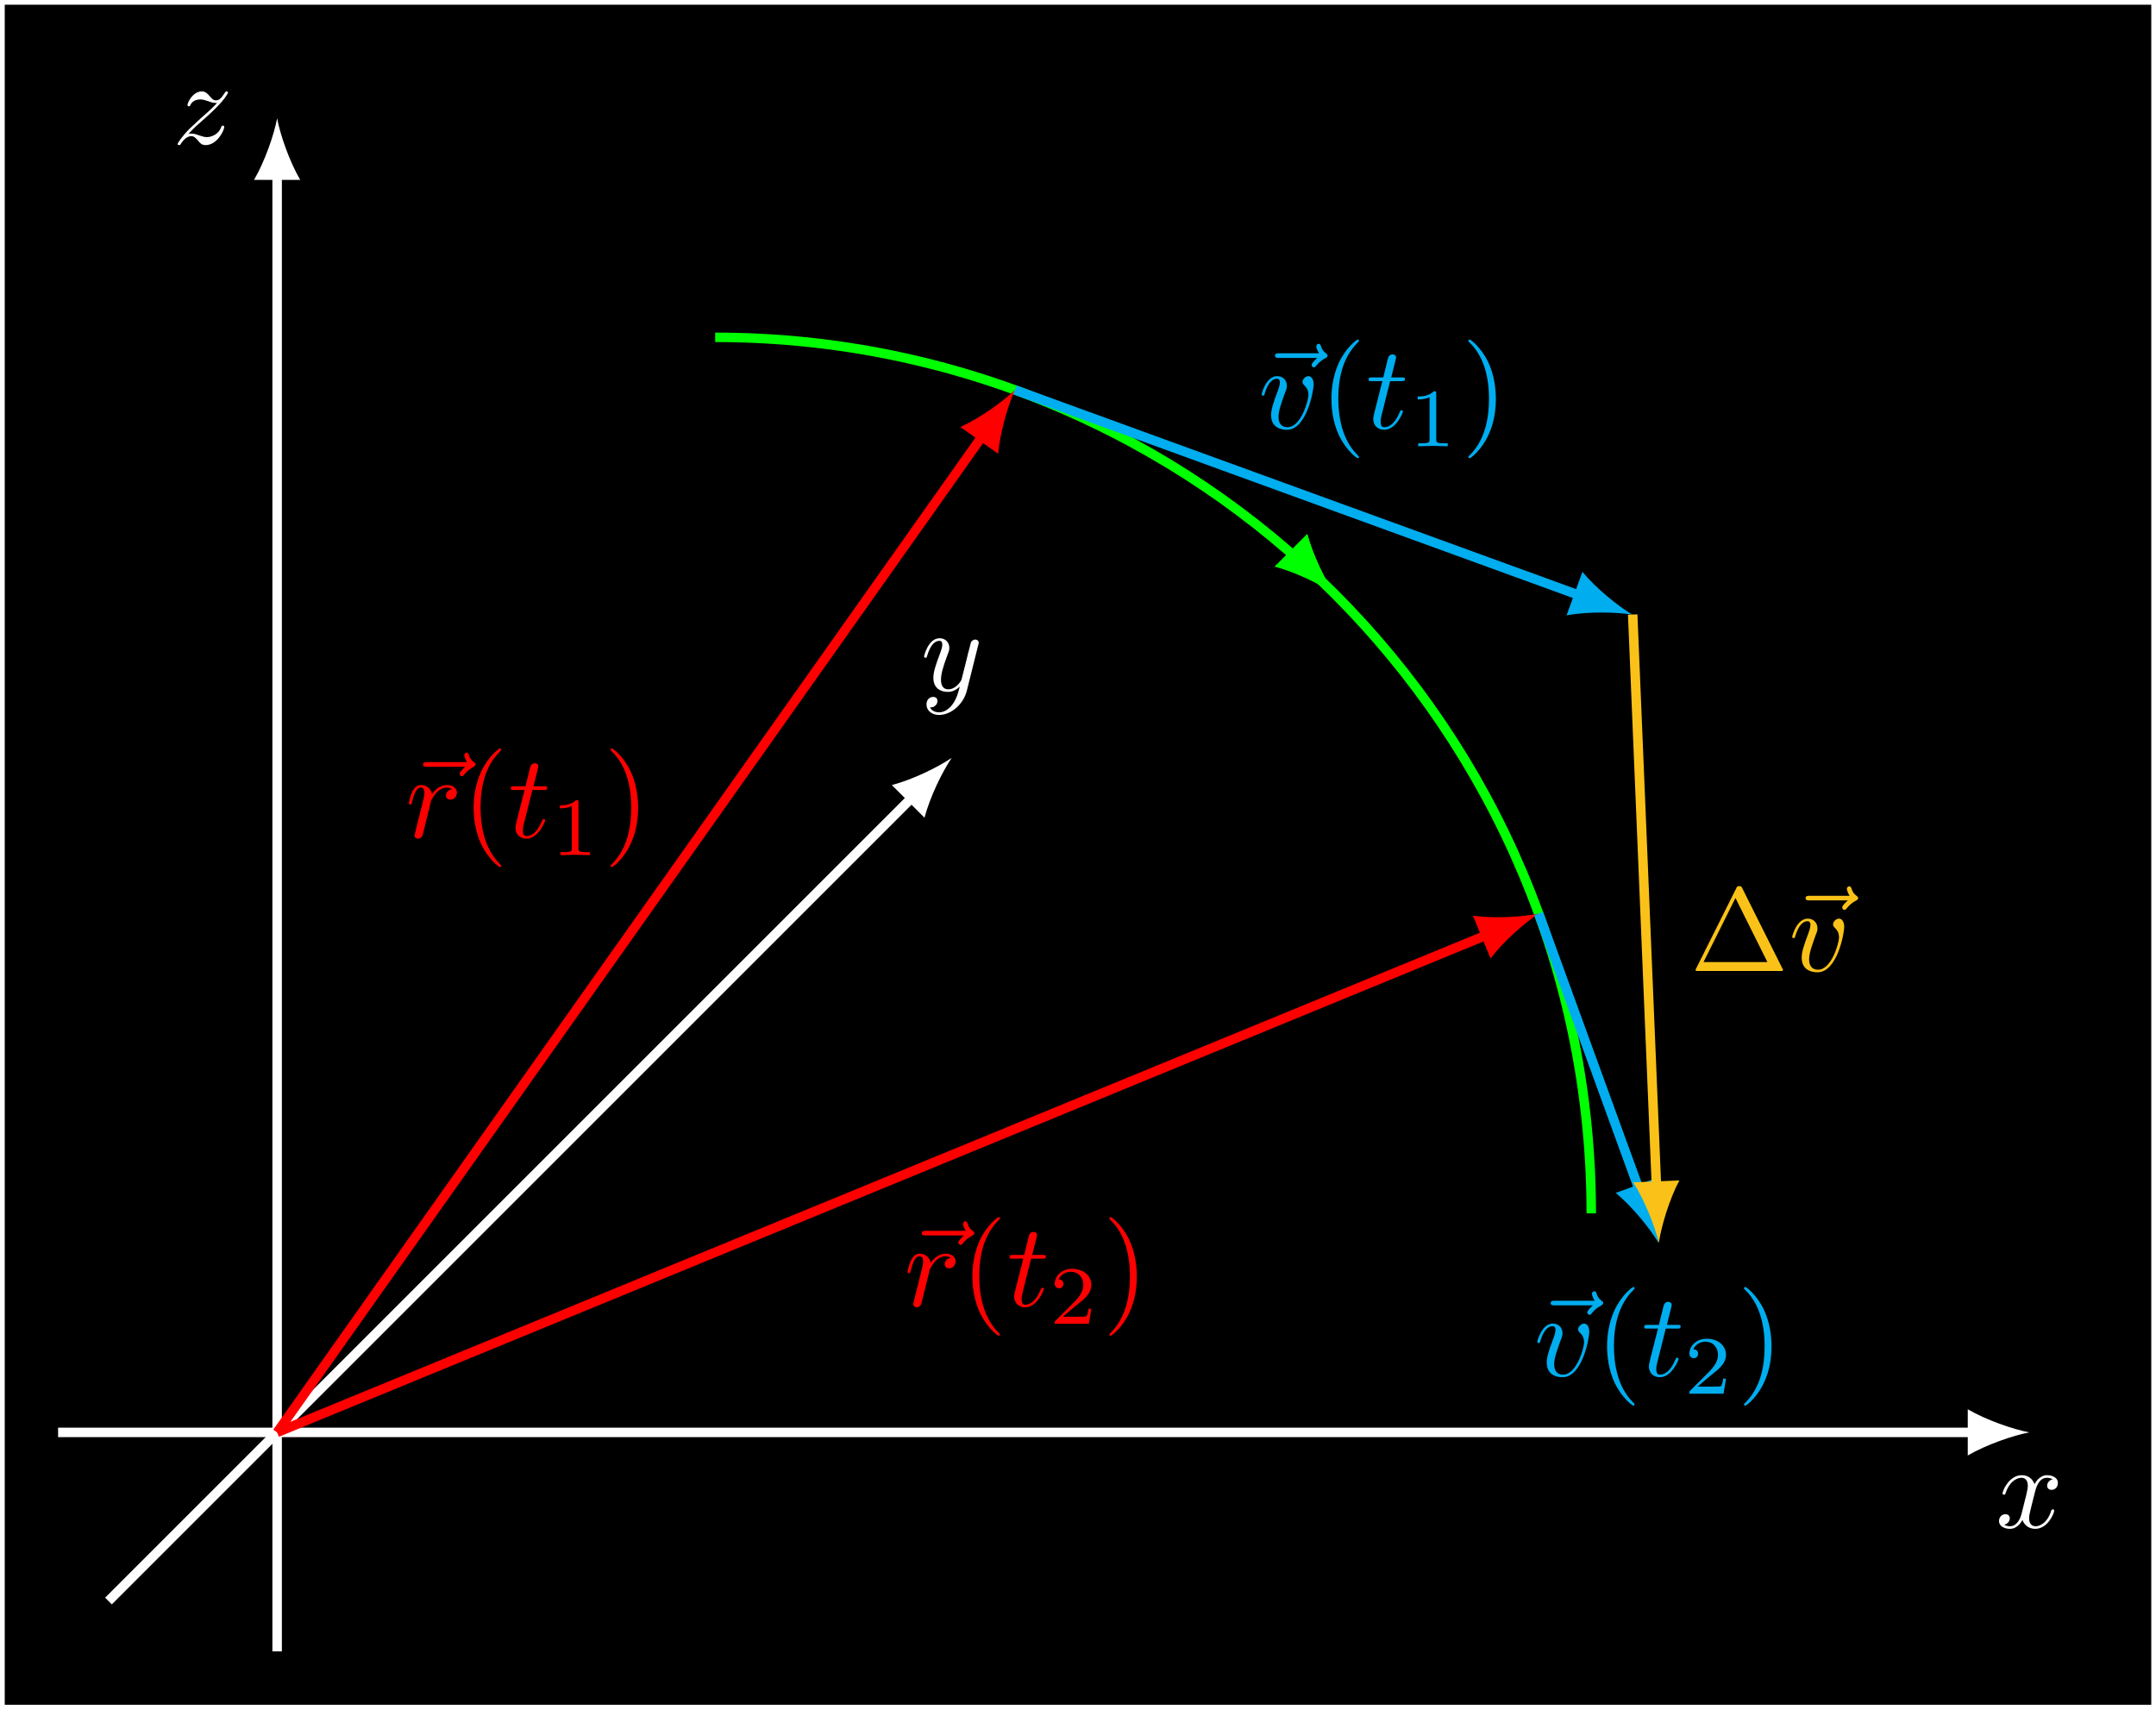
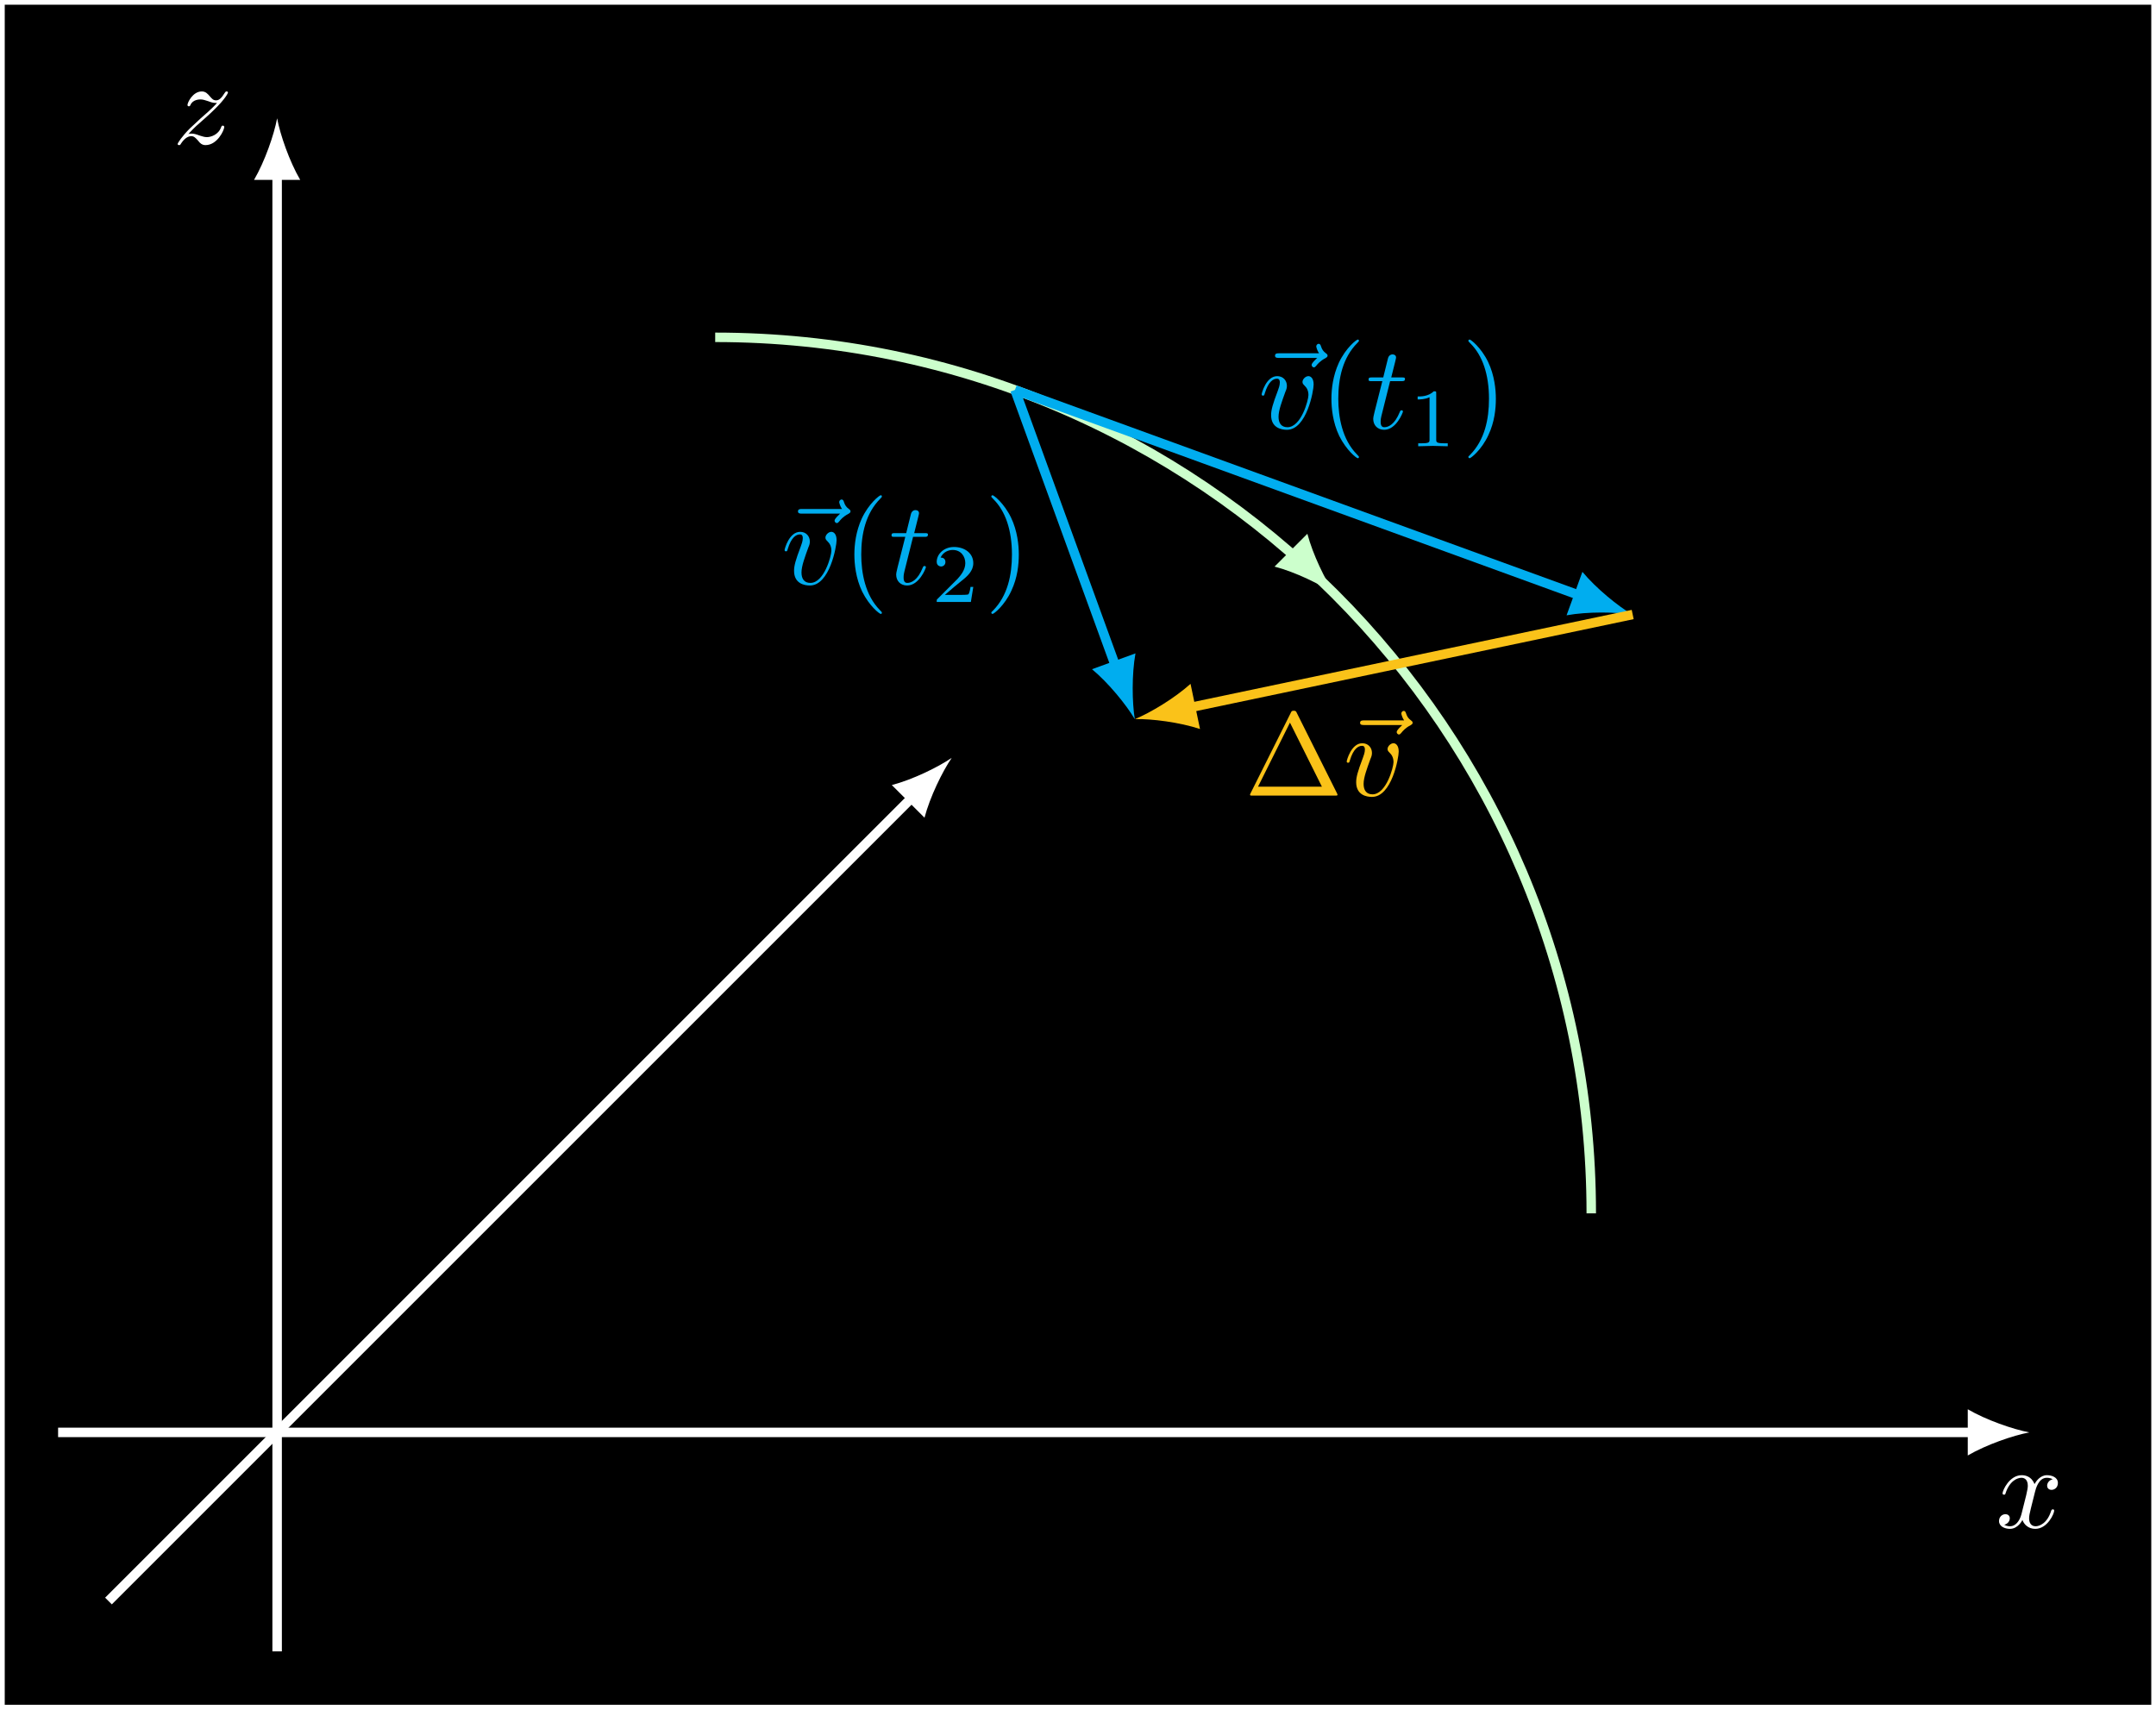
<svg xmlns="http://www.w3.org/2000/svg" xmlns:xlink="http://www.w3.org/1999/xlink" width="181.37pt" height="143.818pt" viewBox="0 0 181.37 143.818" version="1.1">
  <defs>
    <g>
      <symbol overflow="visible" id="glyph0-0">
        <path style="stroke:none;" d="" />
      </symbol>
      <symbol overflow="visible" id="glyph0-1">
        <path style="stroke:none;" d="M 3.328 -3.016 C 3.391 -3.266 3.625 -4.188 4.312 -4.188 C 4.359 -4.188 4.609 -4.188 4.812 -4.062 C 4.531 -4 4.344 -3.766 4.344 -3.516 C 4.344 -3.359 4.453 -3.172 4.719 -3.172 C 4.938 -3.172 5.25 -3.344 5.25 -3.75 C 5.25 -4.266 4.672 -4.406 4.328 -4.406 C 3.75 -4.406 3.406 -3.875 3.281 -3.656 C 3.031 -4.312 2.5 -4.406 2.203 -4.406 C 1.172 -4.406 0.594 -3.125 0.594 -2.875 C 0.594 -2.766 0.703 -2.766 0.719 -2.766 C 0.797 -2.766 0.828 -2.797 0.844 -2.875 C 1.188 -3.938 1.844 -4.188 2.188 -4.188 C 2.375 -4.188 2.719 -4.094 2.719 -3.516 C 2.719 -3.203 2.547 -2.547 2.188 -1.141 C 2.031 -0.531 1.672 -0.109 1.234 -0.109 C 1.172 -0.109 0.953 -0.109 0.734 -0.234 C 0.984 -0.297 1.203 -0.5 1.203 -0.781 C 1.203 -1.047 0.984 -1.125 0.844 -1.125 C 0.531 -1.125 0.297 -0.875 0.297 -0.547 C 0.297 -0.094 0.781 0.109 1.219 0.109 C 1.891 0.109 2.25 -0.594 2.266 -0.641 C 2.391 -0.281 2.75 0.109 3.344 0.109 C 4.375 0.109 4.938 -1.172 4.938 -1.422 C 4.938 -1.531 4.859 -1.531 4.828 -1.531 C 4.734 -1.531 4.719 -1.484 4.688 -1.422 C 4.359 -0.344 3.688 -0.109 3.375 -0.109 C 2.984 -0.109 2.828 -0.422 2.828 -0.766 C 2.828 -0.984 2.875 -1.203 2.984 -1.641 Z M 3.328 -3.016 " />
      </symbol>
      <symbol overflow="visible" id="glyph0-2">
        <path style="stroke:none;" d="M 1.328 -0.828 C 1.859 -1.406 2.156 -1.656 2.516 -1.969 C 2.516 -1.969 3.125 -2.5 3.484 -2.859 C 4.438 -3.781 4.656 -4.266 4.656 -4.312 C 4.656 -4.406 4.562 -4.406 4.547 -4.406 C 4.469 -4.406 4.453 -4.391 4.391 -4.297 C 4.094 -3.812 3.891 -3.656 3.656 -3.656 C 3.406 -3.656 3.297 -3.812 3.141 -3.984 C 2.953 -4.203 2.781 -4.406 2.453 -4.406 C 1.703 -4.406 1.25 -3.484 1.25 -3.266 C 1.25 -3.219 1.281 -3.156 1.359 -3.156 C 1.453 -3.156 1.469 -3.203 1.5 -3.266 C 1.688 -3.734 2.266 -3.734 2.344 -3.734 C 2.547 -3.734 2.734 -3.672 2.969 -3.594 C 3.375 -3.438 3.484 -3.438 3.734 -3.438 C 3.375 -3.016 2.547 -2.297 2.359 -2.141 L 1.453 -1.297 C 0.781 -0.625 0.422 -0.062 0.422 0.016 C 0.422 0.109 0.531 0.109 0.547 0.109 C 0.625 0.109 0.641 0.094 0.703 -0.016 C 0.938 -0.375 1.234 -0.641 1.562 -0.641 C 1.781 -0.641 1.891 -0.547 2.141 -0.266 C 2.297 -0.047 2.484 0.109 2.766 0.109 C 3.766 0.109 4.344 -1.156 4.344 -1.422 C 4.344 -1.469 4.297 -1.531 4.219 -1.531 C 4.125 -1.531 4.109 -1.469 4.078 -1.391 C 3.844 -0.75 3.203 -0.562 2.875 -0.562 C 2.688 -0.562 2.5 -0.625 2.297 -0.688 C 1.953 -0.812 1.797 -0.859 1.594 -0.859 C 1.578 -0.859 1.422 -0.859 1.328 -0.828 Z M 1.328 -0.828 " />
      </symbol>
      <symbol overflow="visible" id="glyph0-3">
-         <path style="stroke:none;" d="M 4.844 -3.797 C 4.891 -3.938 4.891 -3.953 4.891 -4.031 C 4.891 -4.203 4.75 -4.297 4.594 -4.297 C 4.5 -4.297 4.344 -4.234 4.25 -4.094 C 4.234 -4.031 4.141 -3.734 4.109 -3.547 C 4.031 -3.297 3.969 -3.016 3.906 -2.75 L 3.453 -0.953 C 3.422 -0.812 2.984 -0.109 2.328 -0.109 C 1.828 -0.109 1.719 -0.547 1.719 -0.922 C 1.719 -1.375 1.891 -2 2.219 -2.875 C 2.375 -3.281 2.422 -3.391 2.422 -3.594 C 2.422 -4.031 2.109 -4.406 1.609 -4.406 C 0.656 -4.406 0.297 -2.953 0.297 -2.875 C 0.297 -2.766 0.391 -2.766 0.406 -2.766 C 0.516 -2.766 0.516 -2.797 0.562 -2.953 C 0.844 -3.891 1.234 -4.188 1.578 -4.188 C 1.656 -4.188 1.828 -4.188 1.828 -3.875 C 1.828 -3.625 1.719 -3.359 1.656 -3.172 C 1.25 -2.109 1.078 -1.547 1.078 -1.078 C 1.078 -0.188 1.703 0.109 2.297 0.109 C 2.688 0.109 3.016 -0.062 3.297 -0.344 C 3.172 0.172 3.047 0.672 2.656 1.203 C 2.391 1.531 2.016 1.828 1.562 1.828 C 1.422 1.828 0.969 1.797 0.797 1.406 C 0.953 1.406 1.094 1.406 1.219 1.281 C 1.328 1.203 1.422 1.062 1.422 0.875 C 1.422 0.562 1.156 0.531 1.062 0.531 C 0.828 0.531 0.5 0.688 0.5 1.172 C 0.5 1.672 0.938 2.047 1.562 2.047 C 2.578 2.047 3.609 1.141 3.891 0.016 Z M 4.844 -3.797 " />
+         <path style="stroke:none;" d="M 5.359 -5.938 C 5.219 -5.797 4.891 -5.516 4.891 -5.344 C 4.891 -5.25 4.984 -5.141 5.078 -5.141 C 5.172 -5.141 5.219 -5.219 5.281 -5.281 C 5.391 -5.422 5.625 -5.703 6.062 -5.922 C 6.125 -5.969 6.234 -6.016 6.234 -6.125 C 6.234 -6.234 6.156 -6.281 6.094 -6.328 C 5.875 -6.484 5.766 -6.656 5.688 -6.891 C 5.656 -6.984 5.625 -7.125 5.484 -7.125 C 5.344 -7.125 5.281 -6.984 5.281 -6.906 C 5.281 -6.859 5.359 -6.547 5.516 -6.328 L 2.156 -6.328 C 2 -6.328 1.812 -6.328 1.812 -6.125 C 1.812 -5.938 2 -5.938 2.156 -5.938 Z M 5.359 -5.938 " />
      </symbol>
      <symbol overflow="visible" id="glyph0-4">
-         <path style="stroke:none;" d="M 5.359 -5.938 C 5.219 -5.797 4.891 -5.516 4.891 -5.344 C 4.891 -5.25 4.984 -5.141 5.078 -5.141 C 5.172 -5.141 5.219 -5.219 5.281 -5.281 C 5.391 -5.422 5.625 -5.703 6.062 -5.922 C 6.125 -5.969 6.234 -6.016 6.234 -6.125 C 6.234 -6.234 6.156 -6.281 6.094 -6.328 C 5.875 -6.484 5.766 -6.656 5.688 -6.891 C 5.656 -6.984 5.625 -7.125 5.484 -7.125 C 5.344 -7.125 5.281 -6.984 5.281 -6.906 C 5.281 -6.859 5.359 -6.547 5.516 -6.328 L 2.156 -6.328 C 2 -6.328 1.812 -6.328 1.812 -6.125 C 1.812 -5.938 2 -5.938 2.156 -5.938 Z M 5.359 -5.938 " />
+         <path style="stroke:none;" d="M 4.672 -3.703 C 4.672 -4.25 4.406 -4.406 4.234 -4.406 C 3.984 -4.406 3.734 -4.141 3.734 -3.922 C 3.734 -3.797 3.781 -3.734 3.891 -3.625 C 4.109 -3.422 4.234 -3.172 4.234 -2.812 C 4.234 -2.391 3.625 -0.109 2.469 -0.109 C 1.953 -0.109 1.719 -0.453 1.719 -0.984 C 1.719 -1.531 2 -2.266 2.297 -3.094 C 2.375 -3.266 2.422 -3.406 2.422 -3.594 C 2.422 -4.031 2.109 -4.406 1.609 -4.406 C 0.672 -4.406 0.297 -2.953 0.297 -2.875 C 0.297 -2.766 0.391 -2.766 0.406 -2.766 C 0.516 -2.766 0.516 -2.797 0.562 -2.953 C 0.859 -3.953 1.281 -4.188 1.578 -4.188 C 1.656 -4.188 1.828 -4.188 1.828 -3.875 C 1.828 -3.625 1.719 -3.344 1.656 -3.172 C 1.219 -2.016 1.094 -1.562 1.094 -1.125 C 1.094 -0.047 1.969 0.109 2.422 0.109 C 4.094 0.109 4.672 -3.188 4.672 -3.703 Z M 4.672 -3.703 " />
      </symbol>
      <symbol overflow="visible" id="glyph0-5">
-         <path style="stroke:none;" d="M 0.875 -0.594 C 0.844 -0.438 0.781 -0.203 0.781 -0.156 C 0.781 0.016 0.922 0.109 1.078 0.109 C 1.203 0.109 1.375 0.031 1.453 -0.172 C 1.469 -0.203 1.797 -1.562 1.844 -1.75 C 1.922 -2.078 2.109 -2.766 2.156 -3.047 C 2.203 -3.172 2.484 -3.641 2.719 -3.859 C 2.797 -3.922 3.094 -4.188 3.516 -4.188 C 3.781 -4.188 3.922 -4.062 3.938 -4.062 C 3.641 -4.016 3.422 -3.781 3.422 -3.516 C 3.422 -3.359 3.531 -3.172 3.797 -3.172 C 4.062 -3.172 4.344 -3.406 4.344 -3.766 C 4.344 -4.109 4.031 -4.406 3.516 -4.406 C 2.875 -4.406 2.438 -3.922 2.25 -3.641 C 2.156 -4.094 1.797 -4.406 1.328 -4.406 C 0.875 -4.406 0.688 -4.016 0.594 -3.844 C 0.422 -3.5 0.297 -2.906 0.297 -2.875 C 0.297 -2.766 0.391 -2.766 0.406 -2.766 C 0.516 -2.766 0.516 -2.781 0.578 -3 C 0.75 -3.703 0.953 -4.188 1.312 -4.188 C 1.469 -4.188 1.609 -4.109 1.609 -3.734 C 1.609 -3.516 1.578 -3.406 1.453 -2.891 Z M 0.875 -0.594 " />
-       </symbol>
-       <symbol overflow="visible" id="glyph0-6">
        <path style="stroke:none;" d="M 2.047 -3.984 L 2.984 -3.984 C 3.188 -3.984 3.297 -3.984 3.297 -4.188 C 3.297 -4.297 3.188 -4.297 3.016 -4.297 L 2.141 -4.297 C 2.5 -5.719 2.547 -5.906 2.547 -5.969 C 2.547 -6.141 2.422 -6.234 2.25 -6.234 C 2.219 -6.234 1.938 -6.234 1.859 -5.875 L 1.469 -4.297 L 0.531 -4.297 C 0.328 -4.297 0.234 -4.297 0.234 -4.109 C 0.234 -3.984 0.312 -3.984 0.516 -3.984 L 1.391 -3.984 C 0.672 -1.156 0.625 -0.984 0.625 -0.812 C 0.625 -0.266 1 0.109 1.547 0.109 C 2.562 0.109 3.125 -1.344 3.125 -1.422 C 3.125 -1.531 3.047 -1.531 3.016 -1.531 C 2.922 -1.531 2.906 -1.5 2.859 -1.391 C 2.438 -0.344 1.906 -0.109 1.562 -0.109 C 1.359 -0.109 1.25 -0.234 1.25 -0.562 C 1.25 -0.812 1.281 -0.875 1.312 -1.047 Z M 2.047 -3.984 " />
-       </symbol>
-       <symbol overflow="visible" id="glyph0-7">
-         <path style="stroke:none;" d="M 4.672 -3.703 C 4.672 -4.25 4.406 -4.406 4.234 -4.406 C 3.984 -4.406 3.734 -4.141 3.734 -3.922 C 3.734 -3.797 3.781 -3.734 3.891 -3.625 C 4.109 -3.422 4.234 -3.172 4.234 -2.812 C 4.234 -2.391 3.625 -0.109 2.469 -0.109 C 1.953 -0.109 1.719 -0.453 1.719 -0.984 C 1.719 -1.531 2 -2.266 2.297 -3.094 C 2.375 -3.266 2.422 -3.406 2.422 -3.594 C 2.422 -4.031 2.109 -4.406 1.609 -4.406 C 0.672 -4.406 0.297 -2.953 0.297 -2.875 C 0.297 -2.766 0.391 -2.766 0.406 -2.766 C 0.516 -2.766 0.516 -2.797 0.562 -2.953 C 0.859 -3.953 1.281 -4.188 1.578 -4.188 C 1.656 -4.188 1.828 -4.188 1.828 -3.875 C 1.828 -3.625 1.719 -3.344 1.656 -3.172 C 1.219 -2.016 1.094 -1.562 1.094 -1.125 C 1.094 -0.047 1.969 0.109 2.422 0.109 C 4.094 0.109 4.672 -3.188 4.672 -3.703 Z M 4.672 -3.703 " />
      </symbol>
      <symbol overflow="visible" id="glyph1-0">
        <path style="stroke:none;" d="" />
      </symbol>
      <symbol overflow="visible" id="glyph1-1">
        <path style="stroke:none;" d="M 3.297 2.391 C 3.297 2.359 3.297 2.344 3.125 2.172 C 1.891 0.922 1.562 -0.969 1.562 -2.5 C 1.562 -4.234 1.938 -5.969 3.172 -7.203 C 3.297 -7.328 3.297 -7.344 3.297 -7.375 C 3.297 -7.453 3.266 -7.484 3.203 -7.484 C 3.094 -7.484 2.203 -6.797 1.609 -5.531 C 1.109 -4.438 0.984 -3.328 0.984 -2.5 C 0.984 -1.719 1.094 -0.516 1.641 0.625 C 2.25 1.844 3.094 2.5 3.203 2.5 C 3.266 2.5 3.297 2.469 3.297 2.391 Z M 3.297 2.391 " />
      </symbol>
      <symbol overflow="visible" id="glyph1-2">
        <path style="stroke:none;" d="M 2.875 -2.5 C 2.875 -3.266 2.766 -4.469 2.219 -5.609 C 1.625 -6.828 0.766 -7.484 0.672 -7.484 C 0.609 -7.484 0.562 -7.438 0.562 -7.375 C 0.562 -7.344 0.562 -7.328 0.75 -7.141 C 1.734 -6.156 2.297 -4.578 2.297 -2.5 C 2.297 -0.781 1.938 0.969 0.703 2.219 C 0.562 2.344 0.562 2.359 0.562 2.391 C 0.562 2.453 0.609 2.5 0.672 2.5 C 0.766 2.5 1.672 1.812 2.25 0.547 C 2.766 -0.547 2.875 -1.656 2.875 -2.5 Z M 2.875 -2.5 " />
      </symbol>
      <symbol overflow="visible" id="glyph1-3">
        <path style="stroke:none;" d="M 4.406 -6.953 C 4.344 -7.094 4.312 -7.141 4.141 -7.141 C 3.984 -7.141 3.953 -7.094 3.891 -6.953 L 0.516 -0.203 C 0.469 -0.109 0.469 -0.094 0.469 -0.078 C 0.469 0 0.531 0 0.688 0 L 7.609 0 C 7.766 0 7.828 0 7.828 -0.078 C 7.828 -0.094 7.828 -0.109 7.781 -0.203 Z M 3.828 -6.141 L 6.516 -0.75 L 1.141 -0.75 Z M 3.828 -6.141 " />
      </symbol>
      <symbol overflow="visible" id="glyph2-0">
        <path style="stroke:none;" d="" />
      </symbol>
      <symbol overflow="visible" id="glyph2-1">
        <path style="stroke:none;" d="M 2.328 -4.438 C 2.328 -4.625 2.328 -4.625 2.125 -4.625 C 1.672 -4.188 1.047 -4.188 0.766 -4.188 L 0.766 -3.938 C 0.922 -3.938 1.391 -3.938 1.766 -4.125 L 1.766 -0.578 C 1.766 -0.344 1.766 -0.25 1.078 -0.25 L 0.812 -0.25 L 0.812 0 C 0.938 0 1.797 -0.031 2.047 -0.031 C 2.266 -0.031 3.141 0 3.297 0 L 3.297 -0.25 L 3.031 -0.25 C 2.328 -0.25 2.328 -0.344 2.328 -0.578 Z M 2.328 -4.438 " />
      </symbol>
      <symbol overflow="visible" id="glyph2-2">
        <path style="stroke:none;" d="M 3.516 -1.266 L 3.281 -1.266 C 3.266 -1.109 3.188 -0.703 3.094 -0.641 C 3.047 -0.594 2.516 -0.594 2.406 -0.594 L 1.125 -0.594 C 1.859 -1.234 2.109 -1.438 2.516 -1.766 C 3.031 -2.172 3.516 -2.609 3.516 -3.266 C 3.516 -4.109 2.781 -4.625 1.891 -4.625 C 1.031 -4.625 0.438 -4.016 0.438 -3.375 C 0.438 -3.031 0.734 -2.984 0.812 -2.984 C 0.969 -2.984 1.172 -3.109 1.172 -3.359 C 1.172 -3.484 1.125 -3.734 0.766 -3.734 C 0.984 -4.219 1.453 -4.375 1.781 -4.375 C 2.484 -4.375 2.844 -3.828 2.844 -3.266 C 2.844 -2.656 2.406 -2.188 2.188 -1.938 L 0.516 -0.266 C 0.438 -0.203 0.438 -0.188 0.438 0 L 3.312 0 Z M 3.516 -1.266 " />
      </symbol>
    </g>
    <clipPath id="clip1">
      <path d="M 0 0 L 181.371 0 L 181.371 143.816 L 0 143.816 Z M 0 0 " />
    </clipPath>
    <clipPath id="clip2">
      <path d="M 0 55 L 89 55 L 89 143.816 L 0 143.816 Z M 0 55 " />
    </clipPath>
  </defs>
  <g id="surface1">
    <g clip-path="url(#clip1)" clip-rule="nonzero">
      <path style="fill-rule:nonzero;fill:rgb(0%,0%,0%);fill-opacity:1;stroke-width:0.399;stroke-linecap:butt;stroke-linejoin:miter;stroke:rgb(100%,100%,100%);stroke-opacity:1;stroke-miterlimit:10;" d="M -23.113 -23.115 L -23.113 120.307 L 157.86 120.307 L 157.86 -23.115 Z M -23.113 -23.115 " transform="matrix(1,0,0,-1,23.312,120.506)" />
    </g>
    <path style="fill:none;stroke-width:0.797;stroke-linecap:butt;stroke-linejoin:miter;stroke:rgb(100%,100%,100%);stroke-opacity:1;stroke-miterlimit:10;" d="M -18.425 -0.002 L 142.743 -0.002 " transform="matrix(1,0,0,-1,23.312,120.506)" />
    <path style=" stroke:none;fill-rule:nonzero;fill:rgb(100%,100%,100%);fill-opacity:1;" d="M 170.715 120.508 C 169.336 120.246 167.09 119.469 165.535 118.562 L 165.535 122.449 C 167.09 121.543 169.336 120.766 170.715 120.508 " />
    <g style="fill:rgb(100%,100%,100%);fill-opacity:1;">
      <use xlink:href="#glyph0-1" x="167.867" y="128.514" />
    </g>
    <path style="fill:none;stroke-width:0.797;stroke-linecap:butt;stroke-linejoin:miter;stroke:rgb(100%,100%,100%);stroke-opacity:1;stroke-miterlimit:10;" d="M 0.001 -18.424 L 0.001 105.889 " transform="matrix(1,0,0,-1,23.312,120.506)" />
    <path style=" stroke:none;fill-rule:nonzero;fill:rgb(100%,100%,100%);fill-opacity:1;" d="M 23.312 9.953 C 23.055 11.336 22.277 13.578 21.371 15.133 L 25.254 15.133 C 24.348 13.578 23.57 11.336 23.312 9.953 " />
    <g style="fill:rgb(100%,100%,100%);fill-opacity:1;">
      <use xlink:href="#glyph0-2" x="14.522" y="12.099" />
    </g>
    <g clip-path="url(#clip2)" clip-rule="nonzero">
      <path style="fill:none;stroke-width:0.797;stroke-linecap:butt;stroke-linejoin:miter;stroke:rgb(100%,100%,100%);stroke-opacity:1;stroke-miterlimit:10;" d="M -14.187 -14.189 L 53.454 53.451 " transform="matrix(1,0,0,-1,23.312,120.506)" />
    </g>
    <path style=" stroke:none;fill-rule:nonzero;fill:rgb(100%,100%,100%);fill-opacity:1;" d="M 80.062 63.758 C 78.902 64.551 76.766 65.59 75.023 66.047 L 77.773 68.793 C 78.23 67.055 79.27 64.918 80.062 63.758 " />
-     <g style="fill:rgb(100%,100%,100%);fill-opacity:1;">
-       <use xlink:href="#glyph0-3" x="77.44" y="58.101" />
-     </g>
-     <path style="fill:none;stroke-width:0.797;stroke-linecap:butt;stroke-linejoin:miter;stroke:rgb(0%,100%,0%);stroke-opacity:1;stroke-miterlimit:10;" d="M 36.852 92.127 C 77.555 92.127 110.551 59.131 110.551 18.424 " transform="matrix(1,0,0,-1,23.312,120.506)" />
-     <path style=" stroke:none;fill-rule:nonzero;fill:rgb(0%,100%,0%);fill-opacity:1;" d="M 112.281 49.969 C 111.484 48.801 110.441 46.656 109.98 44.906 L 107.219 47.668 C 108.969 48.125 111.113 49.172 112.281 49.969 " />
-     <path style="fill:none;stroke-width:0.797;stroke-linecap:butt;stroke-linejoin:miter;stroke:rgb(100%,0%,0%);stroke-opacity:1;stroke-miterlimit:10;" d="M 0.001 -0.002 L 59.368 83.881 " transform="matrix(1,0,0,-1,23.312,120.506)" />
-     <path style=" stroke:none;fill-rule:nonzero;fill:rgb(100%,0%,0%);fill-opacity:1;" d="M 85.383 32.805 C 84.371 33.789 82.43 35.176 80.789 35.922 L 83.969 38.176 C 84.129 36.379 84.793 34.09 85.383 32.805 " />
-     <g style="fill:rgb(100%,0%,0%);fill-opacity:1;">
-       <use xlink:href="#glyph0-4" x="33.774" y="70.447" />
-     </g>
-     <g style="fill:rgb(100%,0%,0%);fill-opacity:1;">
-       <use xlink:href="#glyph0-5" x="34.093" y="70.447" />
-     </g>
-     <g style="fill:rgb(100%,0%,0%);fill-opacity:1;">
-       <use xlink:href="#glyph1-1" x="38.863" y="70.447" />
-     </g>
-     <g style="fill:rgb(100%,0%,0%);fill-opacity:1;">
-       <use xlink:href="#glyph0-6" x="42.737" y="70.447" />
-     </g>
-     <g style="fill:rgb(100%,0%,0%);fill-opacity:1;">
-       <use xlink:href="#glyph2-1" x="46.335" y="71.941" />
-     </g>
-     <g style="fill:rgb(100%,0%,0%);fill-opacity:1;">
-       <use xlink:href="#glyph1-2" x="50.804" y="70.447" />
-     </g>
-     <path style="fill:none;stroke-width:0.797;stroke-linecap:butt;stroke-linejoin:miter;stroke:rgb(100%,0%,0%);stroke-opacity:1;stroke-miterlimit:10;" d="M 0.001 -0.002 L 101.817 41.869 " transform="matrix(1,0,0,-1,23.312,120.506)" />
-     <path style=" stroke:none;fill-rule:nonzero;fill:rgb(100%,0%,0%);fill-opacity:1;" d="M 129.441 76.863 C 128.062 77.148 125.691 77.285 123.91 77.039 L 125.387 80.633 C 126.48 79.203 128.262 77.629 129.441 76.863 " />
-     <g style="fill:rgb(100%,0%,0%);fill-opacity:1;">
-       <use xlink:href="#glyph0-4" x="75.728" y="109.876" />
-     </g>
-     <g style="fill:rgb(100%,0%,0%);fill-opacity:1;">
-       <use xlink:href="#glyph0-5" x="76.047" y="109.876" />
-     </g>
-     <g style="fill:rgb(100%,0%,0%);fill-opacity:1;">
-       <use xlink:href="#glyph1-1" x="80.817" y="109.876" />
-     </g>
-     <g style="fill:rgb(100%,0%,0%);fill-opacity:1;">
-       <use xlink:href="#glyph0-6" x="84.691" y="109.876" />
-     </g>
-     <g style="fill:rgb(100%,0%,0%);fill-opacity:1;">
-       <use xlink:href="#glyph2-2" x="88.289" y="111.37" />
-     </g>
-     <g style="fill:rgb(100%,0%,0%);fill-opacity:1;">
-       <use xlink:href="#glyph1-2" x="92.758" y="109.876" />
-     </g>
+     <path style="fill:none;stroke-width:0.797;stroke-linecap:butt;stroke-linejoin:miter;stroke:rgb(79.999%,100%,79.999%);stroke-opacity:1;stroke-miterlimit:10;" d="M 36.852 92.127 C 77.555 92.127 110.551 59.131 110.551 18.424 " transform="matrix(1,0,0,-1,23.312,120.506)" />
+     <path style=" stroke:none;fill-rule:nonzero;fill:rgb(79.999%,100%,79.999%);fill-opacity:1;" d="M 112.281 49.969 C 111.484 48.801 110.441 46.656 109.98 44.906 L 107.219 47.668 C 108.969 48.125 111.113 49.172 112.281 49.969 " />
    <path style="fill:none;stroke-width:0.797;stroke-linecap:butt;stroke-linejoin:miter;stroke:rgb(0%,67.839%,93.729%);stroke-opacity:1;stroke-miterlimit:10;" d="M 62.071 87.701 L 109.626 70.393 " transform="matrix(1,0,0,-1,23.312,120.506)" />
    <path style=" stroke:none;fill-rule:nonzero;fill:rgb(0%,67.839%,93.729%);fill-opacity:1;" d="M 137.324 51.711 C 136.113 50.996 134.27 49.496 133.117 48.109 L 131.785 51.766 C 133.559 51.445 135.938 51.48 137.324 51.711 " />
    <g style="fill:rgb(0%,67.839%,93.729%);fill-opacity:1;">
-       <use xlink:href="#glyph0-4" x="105.447" y="36.05" />
+       <use xlink:href="#glyph0-3" x="105.447" y="36.05" />
    </g>
    <g style="fill:rgb(0%,67.839%,93.729%);fill-opacity:1;">
-       <use xlink:href="#glyph0-7" x="105.836" y="36.05" />
+       <use xlink:href="#glyph0-4" x="105.836" y="36.05" />
    </g>
    <g style="fill:rgb(0%,67.839%,93.729%);fill-opacity:1;">
      <use xlink:href="#glyph1-1" x="111.02" y="36.05" />
    </g>
    <g style="fill:rgb(0%,67.839%,93.729%);fill-opacity:1;">
-       <use xlink:href="#glyph0-6" x="114.895" y="36.05" />
+       <use xlink:href="#glyph0-5" x="114.895" y="36.05" />
    </g>
    <g style="fill:rgb(0%,67.839%,93.729%);fill-opacity:1;">
      <use xlink:href="#glyph2-1" x="118.492" y="37.544" />
    </g>
    <g style="fill:rgb(0%,67.839%,93.729%);fill-opacity:1;">
      <use xlink:href="#glyph1-2" x="122.962" y="36.05" />
    </g>
-     <path style="fill:none;stroke-width:0.797;stroke-linecap:butt;stroke-linejoin:miter;stroke:rgb(0%,67.839%,93.729%);stroke-opacity:1;stroke-miterlimit:10;" d="M 106.129 43.643 L 114.614 20.326 " transform="matrix(1,0,0,-1,23.312,120.506)" />
-     <path style=" stroke:none;fill-rule:nonzero;fill:rgb(0%,67.839%,93.729%);fill-opacity:1;" d="M 139.523 104.566 C 139.293 103.18 139.258 100.801 139.578 99.027 L 135.922 100.359 C 137.309 101.512 138.809 103.355 139.523 104.566 " />
+     <path style="fill:none;stroke-width:0.797;stroke-linecap:butt;stroke-linejoin:miter;stroke:rgb(0%,67.839%,93.729%);stroke-opacity:1;stroke-miterlimit:10;" d="M 62.071 87.701 L 70.559 64.385 " transform="matrix(1,0,0,-1,23.312,120.506)" />
+     <path style=" stroke:none;fill-rule:nonzero;fill:rgb(0%,67.839%,93.729%);fill-opacity:1;" d="M 95.465 60.508 C 95.238 59.121 95.199 56.742 95.52 54.969 L 91.863 56.301 C 93.25 57.453 94.75 59.297 95.465 60.508 " />
    <g style="fill:rgb(0%,67.839%,93.729%);fill-opacity:1;">
-       <use xlink:href="#glyph0-4" x="128.635" y="115.758" />
+       <use xlink:href="#glyph0-3" x="65.316" y="49.149" />
    </g>
    <g style="fill:rgb(0%,67.839%,93.729%);fill-opacity:1;">
-       <use xlink:href="#glyph0-7" x="129.024" y="115.758" />
+       <use xlink:href="#glyph0-4" x="65.705" y="49.149" />
    </g>
    <g style="fill:rgb(0%,67.839%,93.729%);fill-opacity:1;">
-       <use xlink:href="#glyph1-1" x="134.208" y="115.758" />
+       <use xlink:href="#glyph1-1" x="70.889" y="49.149" />
    </g>
    <g style="fill:rgb(0%,67.839%,93.729%);fill-opacity:1;">
-       <use xlink:href="#glyph0-6" x="138.083" y="115.758" />
+       <use xlink:href="#glyph0-5" x="74.764" y="49.149" />
    </g>
    <g style="fill:rgb(0%,67.839%,93.729%);fill-opacity:1;">
-       <use xlink:href="#glyph2-2" x="141.68" y="117.252" />
+       <use xlink:href="#glyph2-2" x="78.361" y="50.643" />
    </g>
    <g style="fill:rgb(0%,67.839%,93.729%);fill-opacity:1;">
-       <use xlink:href="#glyph1-2" x="146.15" y="115.758" />
+       <use xlink:href="#glyph1-2" x="82.831" y="49.149" />
    </g>
-     <path style="fill:none;stroke-width:0.797;stroke-linecap:butt;stroke-linejoin:miter;stroke:rgb(98.039%,76.076%,9.804%);stroke-opacity:1;stroke-miterlimit:10;" d="M 114.036 68.807 L 116.04 20.6 " transform="matrix(1,0,0,-1,23.312,120.506)" />
-     <path style=" stroke:none;fill-rule:nonzero;fill:rgb(98.039%,76.076%,9.804%);fill-opacity:1;" d="M 139.547 104.562 C 139.75 103.172 140.43 100.898 141.273 99.309 L 137.391 99.469 C 138.359 100.984 139.23 103.195 139.547 104.562 " />
+     <path style="fill:none;stroke-width:0.797;stroke-linecap:butt;stroke-linejoin:miter;stroke:rgb(98.039%,76.076%,9.804%);stroke-opacity:1;stroke-miterlimit:10;" d="M 114.036 68.807 L 76.731 60.967 " transform="matrix(1,0,0,-1,23.312,120.506)" />
+     <path style=" stroke:none;fill-rule:nonzero;fill:rgb(98.039%,76.076%,9.804%);fill-opacity:1;" d="M 95.48 60.496 C 96.887 60.465 99.242 60.766 100.949 61.332 L 100.152 57.531 C 98.816 58.738 96.777 59.961 95.48 60.496 " />
    <g style="fill:rgb(98.039%,76.076%,9.804%);fill-opacity:1;">
-       <use xlink:href="#glyph1-3" x="142.165" y="81.69" />
+       <use xlink:href="#glyph1-3" x="104.688" y="66.935" />
    </g>
    <g style="fill:rgb(98.039%,76.076%,9.804%);fill-opacity:1;">
-       <use xlink:href="#glyph0-4" x="150.081" y="81.69" />
+       <use xlink:href="#glyph0-3" x="112.603" y="66.935" />
    </g>
    <g style="fill:rgb(98.039%,76.076%,9.804%);fill-opacity:1;">
-       <use xlink:href="#glyph0-7" x="150.47" y="81.69" />
+       <use xlink:href="#glyph0-4" x="112.992" y="66.935" />
    </g>
  </g>
</svg>
